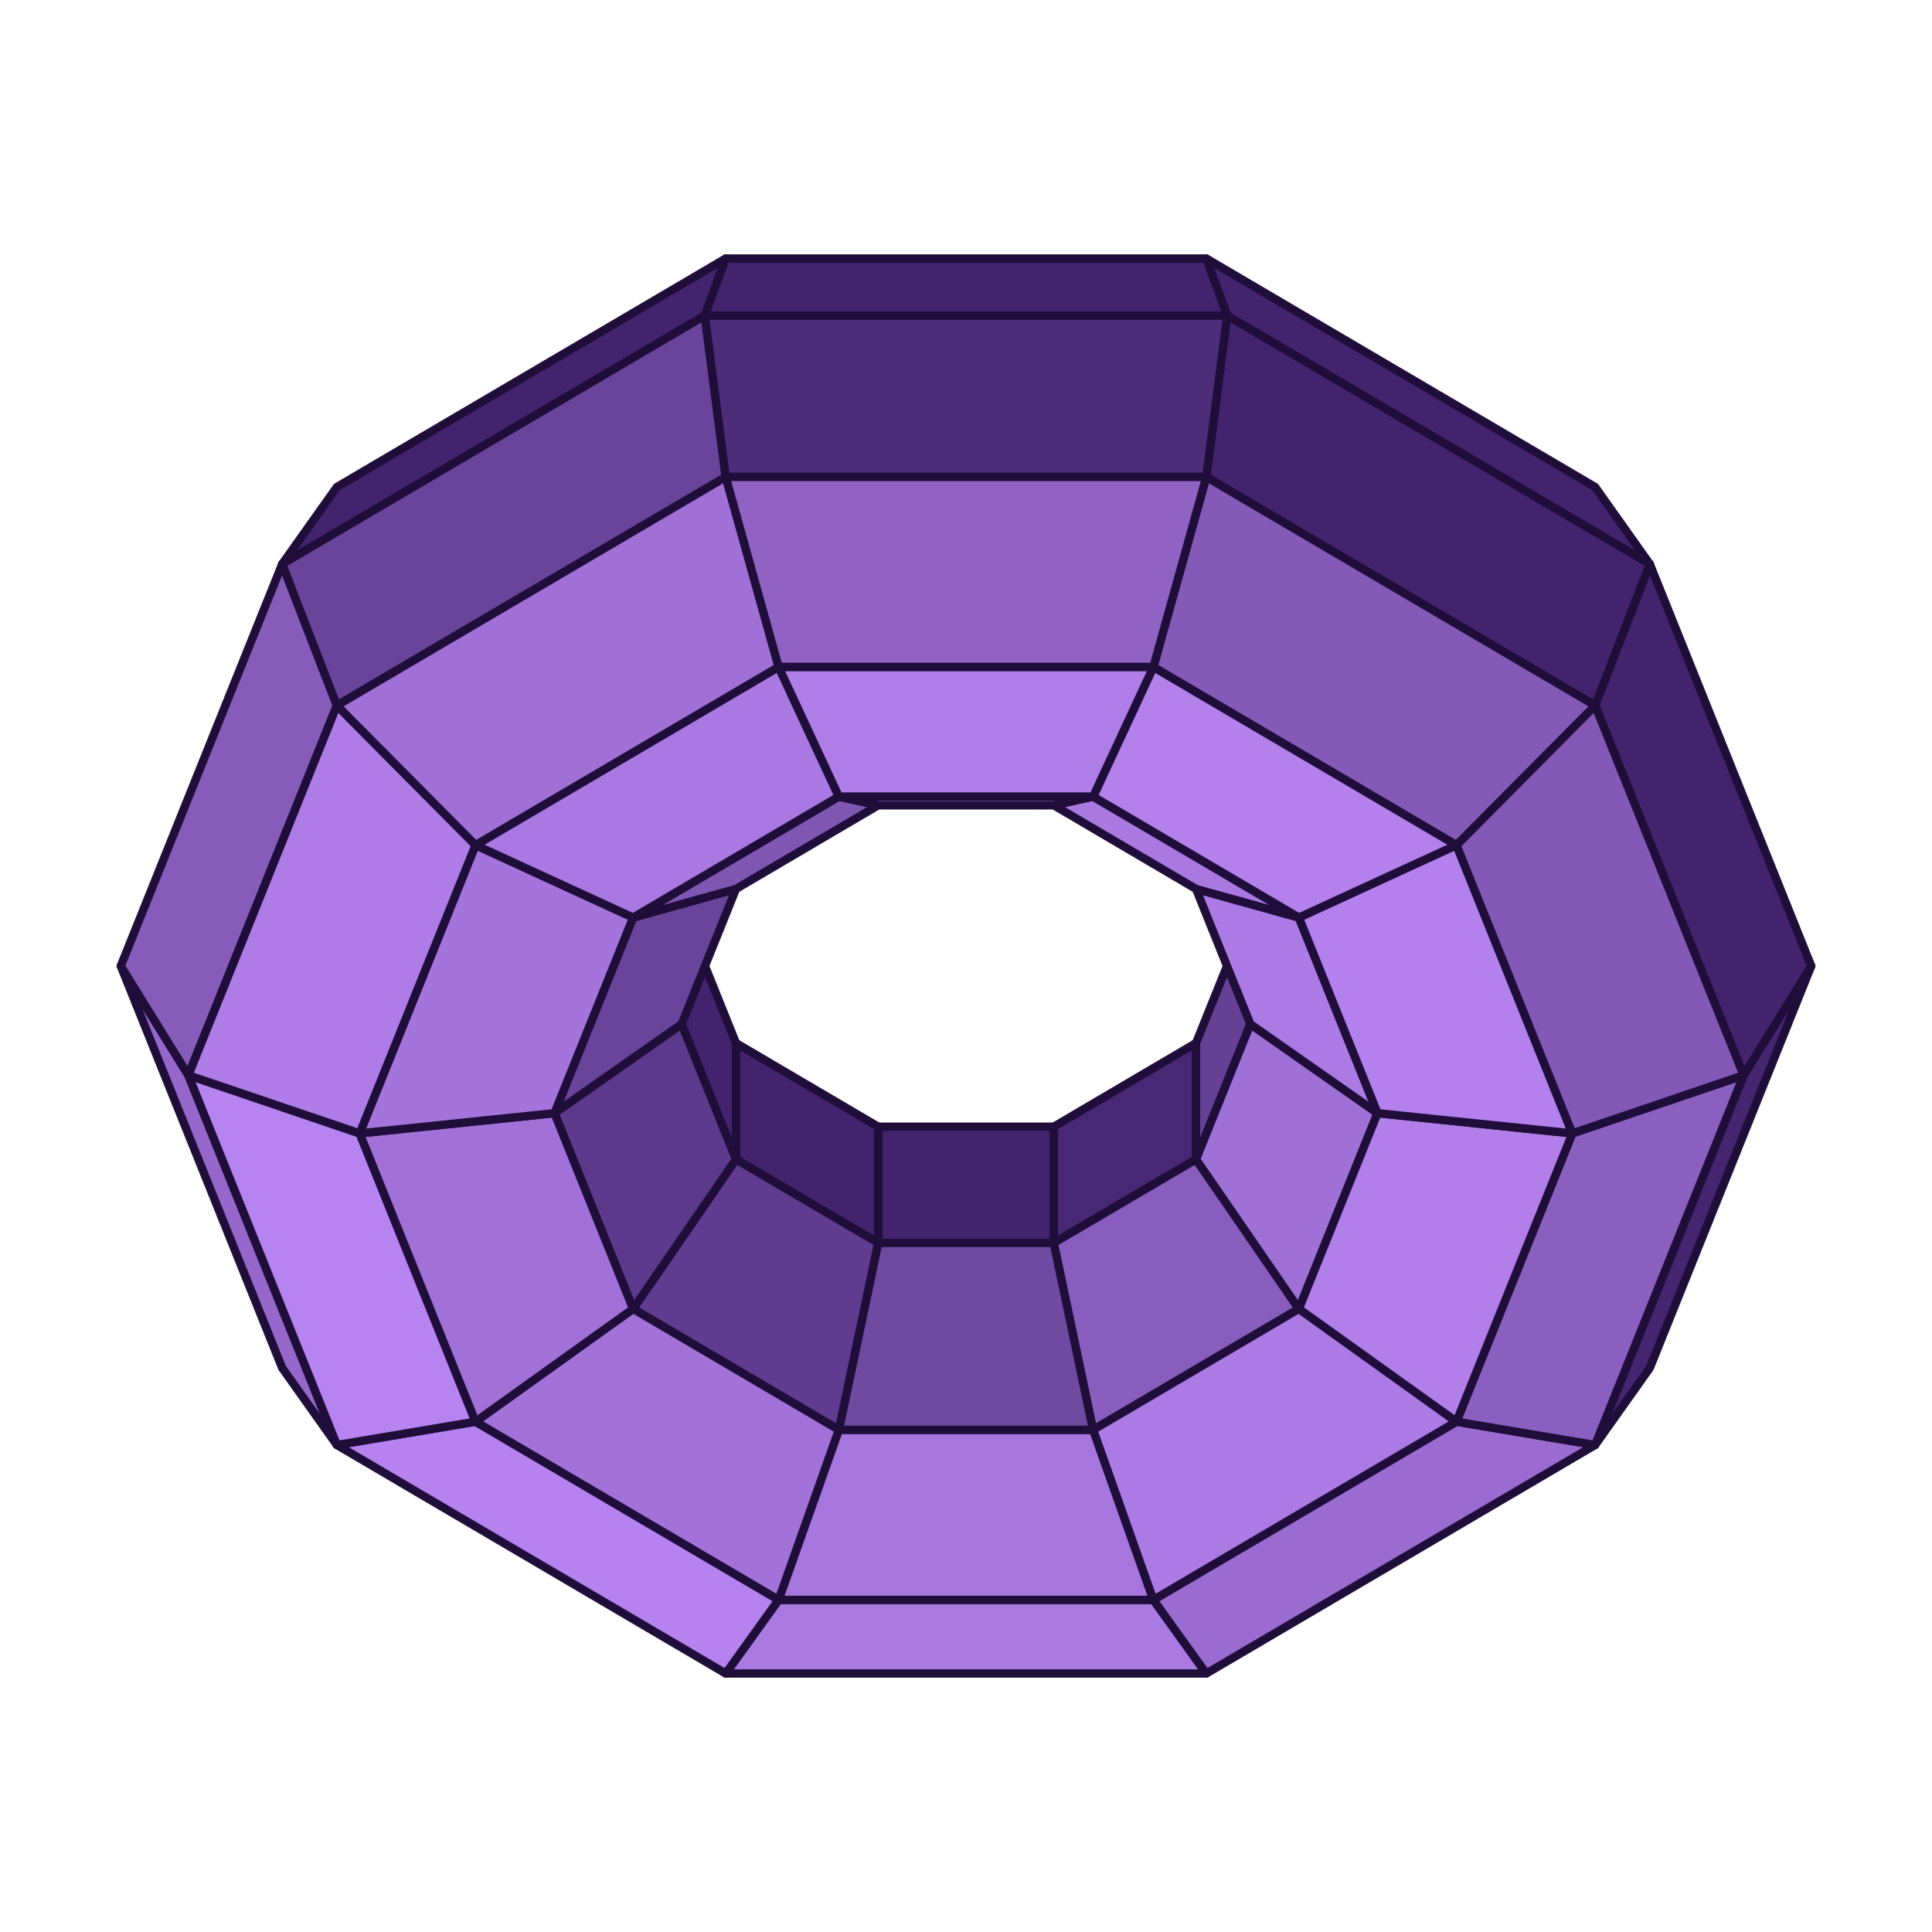
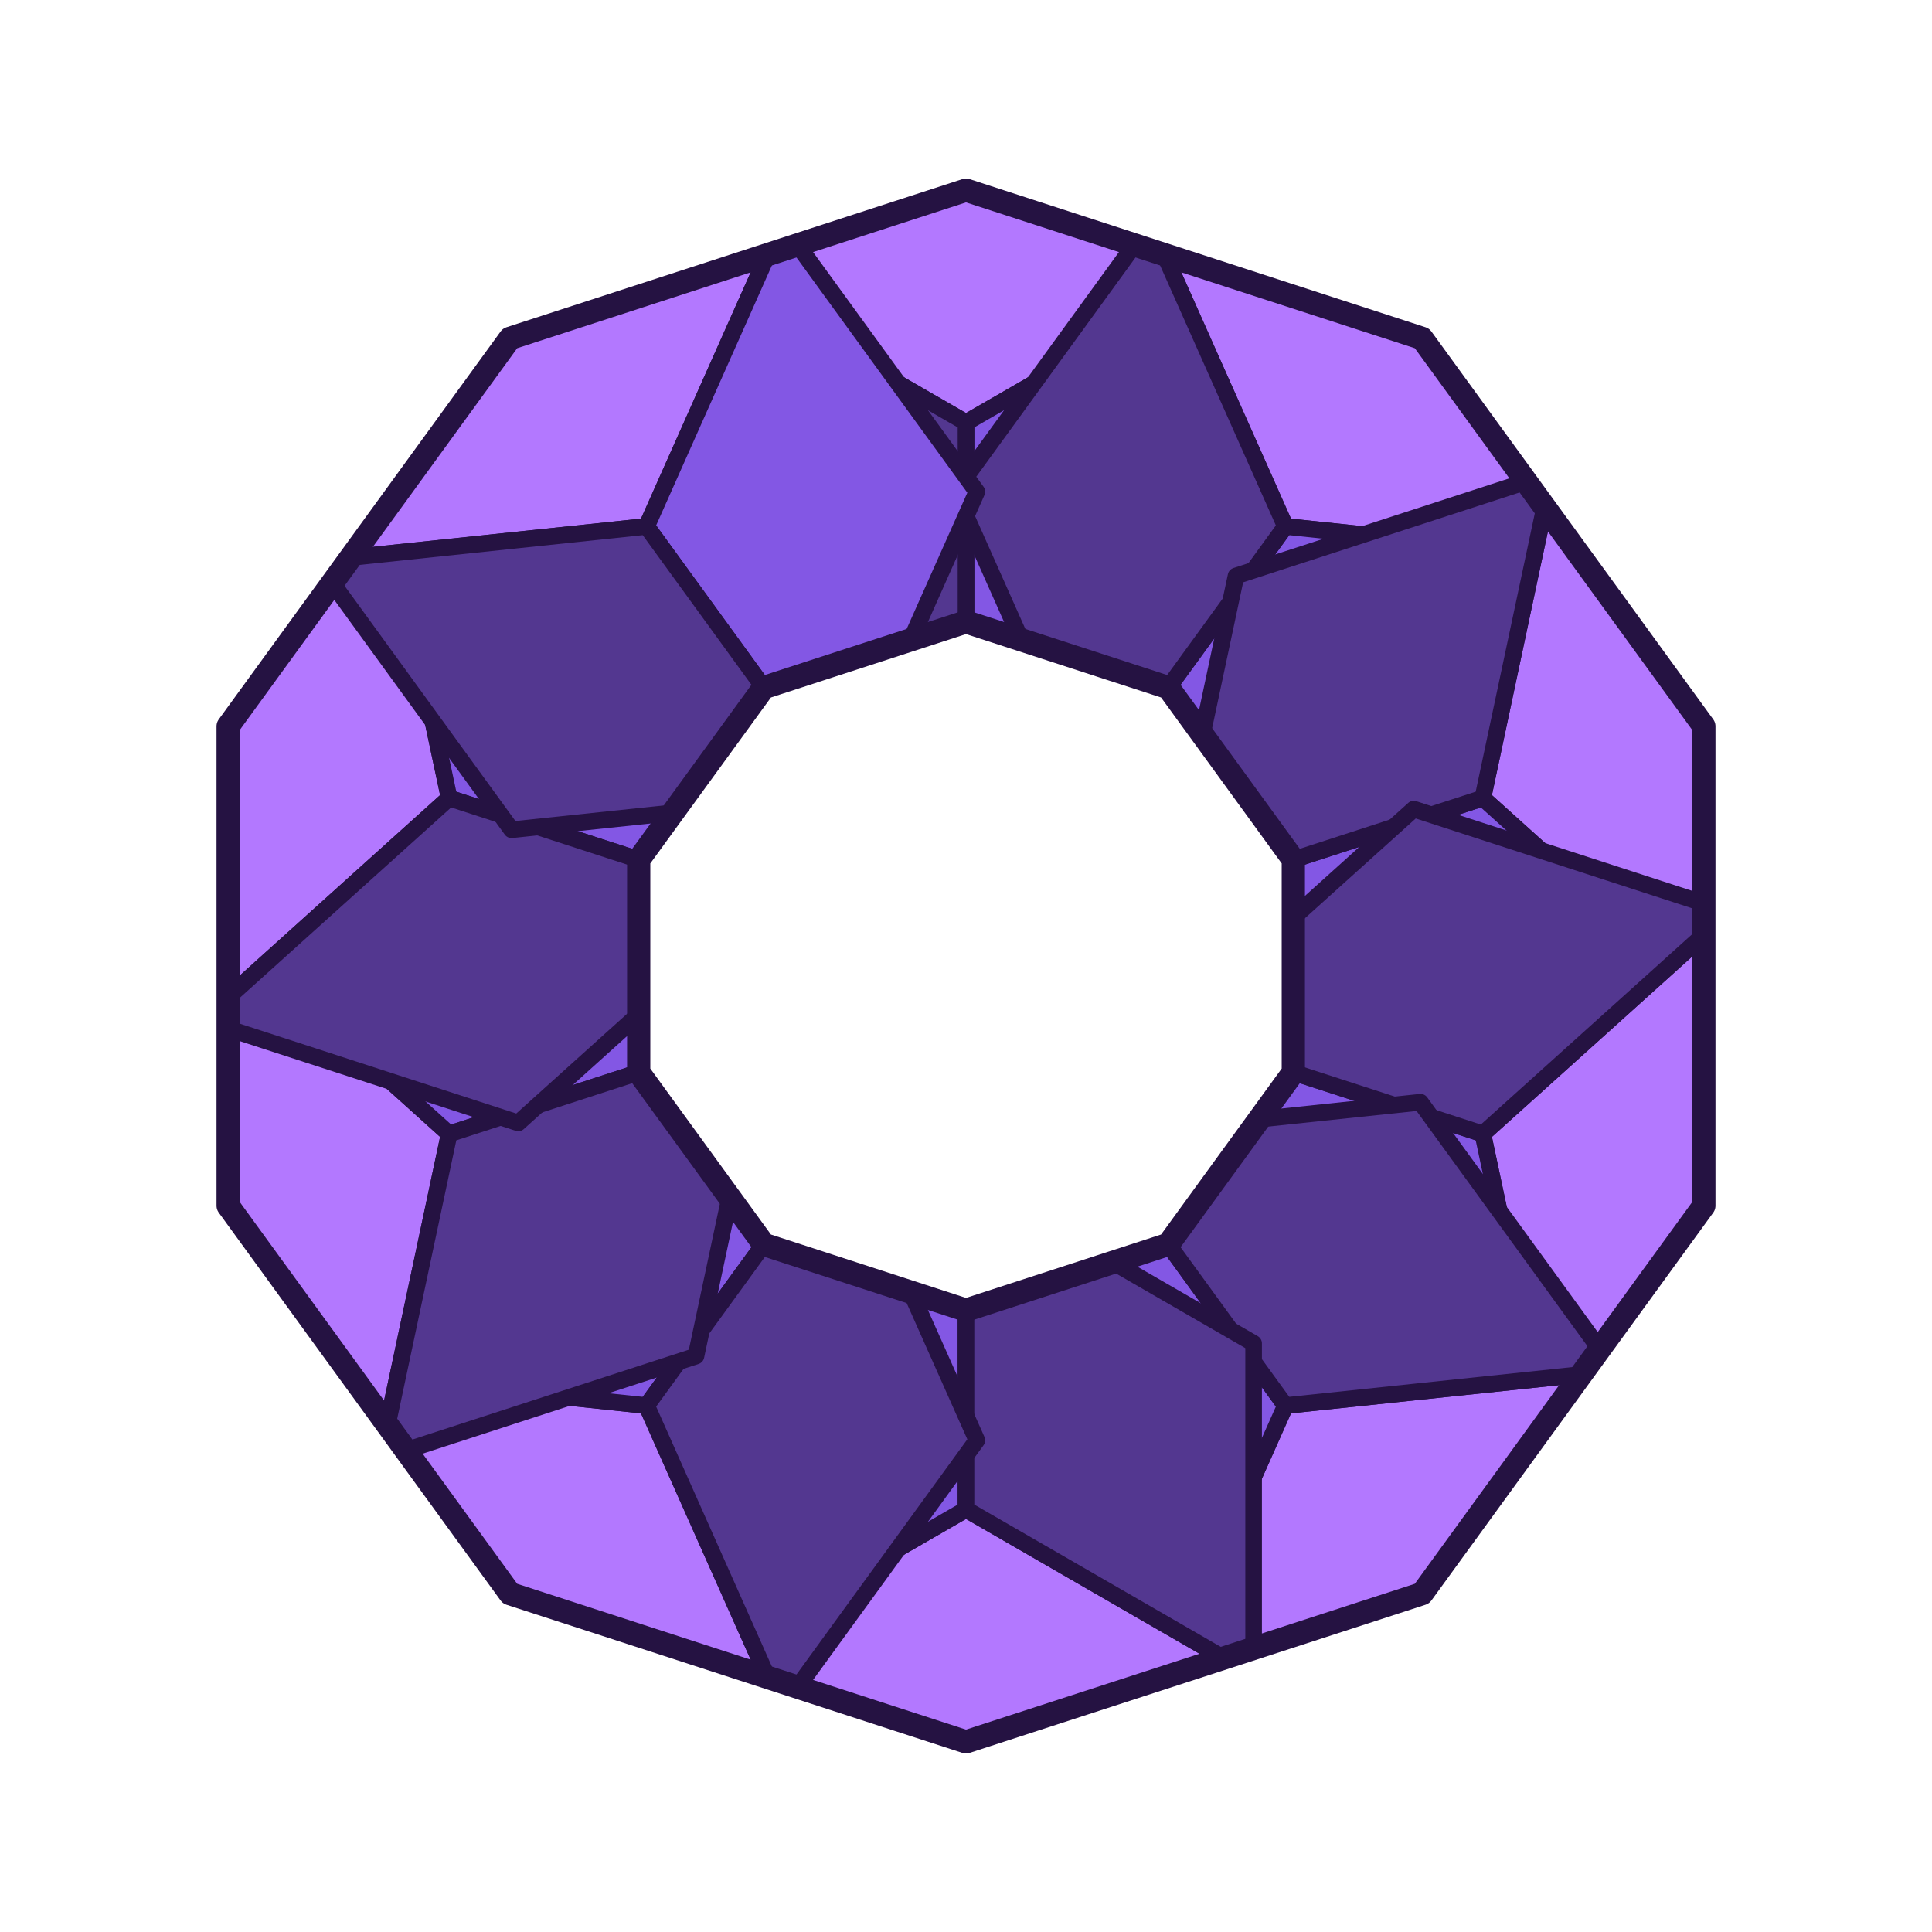
<svg xmlns="http://www.w3.org/2000/svg" viewBox="0 0 256 256" width="256" height="256">
-   <polygon points="96.16,221.75 159.84,221.75 152.83,211.99 103.17,211.99" fill="#aa79e2" stroke="#1f0d3a" stroke-width="1.1" stroke-linejoin="round" />
-   <polygon points="116.36,164.69 139.64,164.69 139.64,149.29 116.36,149.29" fill="#43236e" stroke="#1f0d3a" stroke-width="1.1" stroke-linejoin="round" />
-   <polygon points="139.64,164.69 158.48,153.62 158.48,138.21 139.64,149.29" fill="#482874" stroke="#1f0d3a" stroke-width="1.1" stroke-linejoin="round" />
-   <polygon points="97.52,153.62 116.36,164.69 116.36,149.29 97.52,138.21" fill="#43236e" stroke="#1f0d3a" stroke-width="1.1" stroke-linejoin="round" />
-   <polygon points="159.84,221.75 211.36,191.47 192.99,188.38 152.83,211.99" fill="#9a6bd0" stroke="#1f0d3a" stroke-width="1.1" stroke-linejoin="round" />
-   <polygon points="44.64,191.47 96.16,221.75 103.17,211.99 63.01,188.38" fill="#b582ef" stroke="#1f0d3a" stroke-width="1.1" stroke-linejoin="round" />
-   <polygon points="103.17,211.99 152.83,211.99 144.85,189.46 111.15,189.46" fill="#a675dd" stroke="#1f0d3a" stroke-width="1.1" stroke-linejoin="round" />
-   <polygon points="218.61,181.26 240.00,128.00 231.04,142.48 211.36,191.47" fill="#452570" stroke="#1f0d3a" stroke-width="1.1" stroke-linejoin="round" />
-   <polygon points="16.00,128.00 37.39,181.26 44.64,191.47 24.96,142.48" fill="#9567ca" stroke="#1f0d3a" stroke-width="1.1" stroke-linejoin="round" />
-   <polygon points="111.15,189.46 144.85,189.46 139.64,164.69 116.36,164.69" fill="#7049a1" stroke="#1f0d3a" stroke-width="1.1" stroke-linejoin="round" />
-   <polygon points="158.48,153.62 165.68,135.70 165.68,120.30 158.48,138.21" fill="#654095" stroke="#1f0d3a" stroke-width="1.1" stroke-linejoin="round" />
-   <polygon points="90.32,135.70 97.52,153.62 97.52,138.21 90.32,120.30" fill="#43236e" stroke="#1f0d3a" stroke-width="1.1" stroke-linejoin="round" />
-   <polygon points="144.85,189.46 172.11,173.43 158.48,153.62 139.64,164.69" fill="#895dbd" stroke="#1f0d3a" stroke-width="1.1" stroke-linejoin="round" />
-   <polygon points="83.89,173.43 111.15,189.46 116.36,164.69 97.52,153.62" fill="#603b8f" stroke="#1f0d3a" stroke-width="1.1" stroke-linejoin="round" />
-   <polygon points="152.83,211.99 192.99,188.38 172.11,173.43 144.85,189.46" fill="#ab7ae4" stroke="#1f0d3a" stroke-width="1.1" stroke-linejoin="round" />
-   <polygon points="63.01,188.38 103.17,211.99 111.15,189.46 83.89,173.43" fill="#a272d9" stroke="#1f0d3a" stroke-width="1.1" stroke-linejoin="round" />
-   <polygon points="211.36,191.47 231.04,142.48 208.34,150.18 192.99,188.38" fill="#8b5fbf" stroke="#1f0d3a" stroke-width="1.1" stroke-linejoin="round" />
-   <polygon points="24.96,142.48 44.64,191.47 63.01,188.38 47.66,150.18" fill="#b783f1" stroke="#1f0d3a" stroke-width="1.1" stroke-linejoin="round" />
-   <polygon points="172.11,173.43 182.53,147.50 165.68,135.70 158.48,153.62" fill="#9f70d6" stroke="#1f0d3a" stroke-width="1.1" stroke-linejoin="round" />
-   <polygon points="73.47,147.50 83.89,173.43 97.52,153.62 90.32,135.70" fill="#5d398c" stroke="#1f0d3a" stroke-width="1.1" stroke-linejoin="round" />
-   <polygon points="192.99,188.38 208.34,150.18 182.53,147.50 172.11,173.43" fill="#b17eea" stroke="#1f0d3a" stroke-width="1.1" stroke-linejoin="round" />
-   <polygon points="47.66,150.18 63.01,188.38 83.89,173.43 73.47,147.50" fill="#a171d8" stroke="#1f0d3a" stroke-width="1.1" stroke-linejoin="round" />
-   <polygon points="182.53,147.50 172.11,121.58 158.48,117.79 165.68,135.70" fill="#ac7ae4" stroke="#1f0d3a" stroke-width="1.1" stroke-linejoin="round" />
-   <polygon points="83.89,121.58 73.47,147.50 90.32,135.70 97.52,117.79" fill="#6a439a" stroke="#1f0d3a" stroke-width="1.1" stroke-linejoin="round" />
-   <polygon points="240.00,128.00 218.61,74.74 211.36,93.48 231.04,142.48" fill="#43236e" stroke="#1f0d3a" stroke-width="1.1" stroke-linejoin="round" />
-   <polygon points="37.39,74.74 16.00,128.00 24.96,142.48 44.64,93.48" fill="#865bb9" stroke="#1f0d3a" stroke-width="1.1" stroke-linejoin="round" />
-   <polygon points="211.36,64.53 159.84,34.25 162.61,41.82 218.61,74.74" fill="#43236e" stroke="#1f0d3a" stroke-width="1.1" stroke-linejoin="round" />
-   <polygon points="96.16,34.25 44.64,64.53 37.39,74.74 93.39,41.82" fill="#43236e" stroke="#1f0d3a" stroke-width="1.1" stroke-linejoin="round" />
-   <polygon points="172.11,121.58 144.85,105.55 139.64,106.71 158.48,117.79" fill="#a978e1" stroke="#1f0d3a" stroke-width="1.1" stroke-linejoin="round" />
-   <polygon points="111.15,105.55 83.89,121.58 97.52,117.79 116.36,106.71" fill="#8056b3" stroke="#1f0d3a" stroke-width="1.1" stroke-linejoin="round" />
-   <polygon points="208.34,150.18 192.99,111.98 172.11,121.58 182.53,147.50" fill="#b480ed" stroke="#1f0d3a" stroke-width="1.1" stroke-linejoin="round" />
-   <polygon points="63.01,111.98 47.66,150.18 73.47,147.50 83.89,121.58" fill="#a474dc" stroke="#1f0d3a" stroke-width="1.1" stroke-linejoin="round" />
-   <polygon points="231.04,142.48 211.36,93.48 192.99,111.98 208.34,150.18" fill="#8358b6" stroke="#1f0d3a" stroke-width="1.1" stroke-linejoin="round" />
-   <polygon points="44.64,93.48 24.96,142.48 47.66,150.18 63.01,111.98" fill="#af7ce7" stroke="#1f0d3a" stroke-width="1.1" stroke-linejoin="round" />
-   <polygon points="144.85,105.55 111.15,105.55 116.36,106.71 139.64,106.71" fill="#996acf" stroke="#1f0d3a" stroke-width="1.1" stroke-linejoin="round" />
-   <polygon points="159.84,34.25 96.16,34.25 93.39,41.82 162.61,41.82" fill="#43236e" stroke="#1f0d3a" stroke-width="1.1" stroke-linejoin="round" />
-   <polygon points="218.61,74.74 162.61,41.82 159.84,63.20 211.36,93.48" fill="#43236e" stroke="#1f0d3a" stroke-width="1.1" stroke-linejoin="round" />
-   <polygon points="93.39,41.82 37.39,74.74 44.64,93.48 96.16,63.20" fill="#6a449a" stroke="#1f0d3a" stroke-width="1.1" stroke-linejoin="round" />
-   <polygon points="192.99,111.98 152.83,88.37 144.85,105.55 172.11,121.58" fill="#b380ec" stroke="#1f0d3a" stroke-width="1.1" stroke-linejoin="round" />
-   <polygon points="103.17,88.37 63.01,111.98 83.89,121.58 111.15,105.55" fill="#a978e2" stroke="#1f0d3a" stroke-width="1.1" stroke-linejoin="round" />
-   <polygon points="152.83,88.37 103.17,88.37 111.15,105.55 144.85,105.55" fill="#af7de8" stroke="#1f0d3a" stroke-width="1.1" stroke-linejoin="round" />
-   <polygon points="211.36,93.48 159.84,63.20 152.83,88.37 192.99,111.98" fill="#8459b8" stroke="#1f0d3a" stroke-width="1.1" stroke-linejoin="round" />
-   <polygon points="96.16,63.20 44.64,93.48 63.01,111.98 103.17,88.37" fill="#a070d6" stroke="#1f0d3a" stroke-width="1.1" stroke-linejoin="round" />
-   <polygon points="162.61,41.82 93.39,41.82 96.16,63.20 159.84,63.20" fill="#4d2c79" stroke="#1f0d3a" stroke-width="1.1" stroke-linejoin="round" />
-   <polygon points="159.84,63.20 96.16,63.20 103.17,88.37 152.83,88.37" fill="#8f62c4" stroke="#1f0d3a" stroke-width="1.1" stroke-linejoin="round" />
+   <defs>
+     <clipPath id="ring">
+       <path d="M128.00,25.20 L188.42,44.83 L225.77,96.23 L225.77,159.77 L188.42,211.17 L128.00,230.80 L67.58,211.17 L30.23,159.77 L30.23,96.23 L67.58,44.83Z M101.20,91.11 L84.63,113.91 L84.63,142.09 L101.20,164.89 L128.00,173.60 L154.80,164.89 L171.37,142.09 L171.37,113.91 L154.80,91.11 L128.00,82.40Z" fill-rule="evenodd" />
+     </clipPath>
+   </defs>
+   <path d="M128.00,25.20 L188.42,44.83 L225.77,96.23 L225.77,159.77 L188.42,211.17 L128.00,230.80 L67.58,211.17 L30.23,159.77 L30.23,96.23 L67.58,44.83Z M101.20,91.11 L84.63,113.91 L84.63,142.09 L101.20,164.89 L128.00,173.60 L154.80,164.89 L171.37,142.09 L171.37,113.91 L154.80,91.11 L128.00,82.40Z" fill-rule="evenodd" fill="#8357e4" />
+   <g clip-path="url(#ring)">
+     <polygon points="128.00,12.00 166.11,34.00 128.00,56.00 89.89,34.00" fill="#b378ff" stroke="#251242" stroke-width="2.20" stroke-linejoin="round" />
+     <polygon points="166.11,34.00 166.11,78.00 128.00,100.00 128.00,56.00" fill="#8357e4" stroke="#251242" stroke-width="2.20" stroke-linejoin="round" />
+     <polygon points="89.89,34.00 128.00,56.00 128.00,100.00 89.89,78.00" fill="#533790" stroke="#251242" stroke-width="2.20" stroke-linejoin="round" />
+     <polygon points="196.18,34.15 214.08,74.35 170.32,69.75 152.42,29.55" fill="#b378ff" stroke="#251242" stroke-width="2.20" stroke-linejoin="round" />
+     <polygon points="214.08,74.35 188.22,109.95 144.46,105.35 170.32,69.75" fill="#8357e4" stroke="#251242" stroke-width="2.20" stroke-linejoin="round" />
+     <polygon points="152.42,29.55 170.32,69.75 144.46,105.35 126.56,65.15" fill="#533790" stroke="#251242" stroke-width="2.20" stroke-linejoin="round" />
+     <polygon points="238.32,92.15 229.17,135.19 196.48,105.75 205.62,62.71" fill="#b378ff" stroke="#251242" stroke-width="2.20" stroke-linejoin="round" />
+     <polygon points="229.17,135.19 187.33,148.79 154.63,119.35 196.48,105.75" fill="#8357e4" stroke="#251242" stroke-width="2.20" stroke-linejoin="round" />
+     <polygon points="205.62,62.71 196.48,105.75 154.63,119.35 163.78,76.31" fill="#533790" stroke="#251242" stroke-width="2.20" stroke-linejoin="round" />
+     <polygon points="238.32,163.85 205.62,193.29 196.48,150.25 229.17,120.81" fill="#b378ff" stroke="#251242" stroke-width="2.20" stroke-linejoin="round" />
+     <polygon points="205.62,193.29 163.78,179.69 154.63,136.65 196.48,150.25" fill="#8357e4" stroke="#251242" stroke-width="2.20" stroke-linejoin="round" />
+     <polygon points="229.17,120.81 196.48,150.25 154.63,136.65 187.33,107.21" fill="#533790" stroke="#251242" stroke-width="2.20" stroke-linejoin="round" />
+     <polygon points="196.18,221.85 152.42,226.45 170.32,186.25 214.08,181.65" fill="#b378ff" stroke="#251242" stroke-width="2.20" stroke-linejoin="round" />
+     <polygon points="152.42,226.45 126.56,190.85 144.46,150.65 170.32,186.25" fill="#8357e4" stroke="#251242" stroke-width="2.20" stroke-linejoin="round" />
+     <polygon points="214.08,181.65 170.32,186.25 144.46,150.65 188.22,146.05" fill="#533790" stroke="#251242" stroke-width="2.20" stroke-linejoin="round" />
+     <polygon points="128.00,244.00 89.89,222.00 128.00,200.00 166.11,222.00" fill="#b378ff" stroke="#251242" stroke-width="2.20" stroke-linejoin="round" />
+     <polygon points="89.89,222.00 89.89,178.00 128.00,156.00 128.00,200.00" fill="#8357e4" stroke="#251242" stroke-width="2.20" stroke-linejoin="round" />
+     <polygon points="166.11,222.00 128.00,200.00 128.00,156.00 166.11,178.00" fill="#533790" stroke="#251242" stroke-width="2.20" stroke-linejoin="round" />
+     <polygon points="59.82,221.85 41.92,181.65 85.68,186.25 103.58,226.45" fill="#b378ff" stroke="#251242" stroke-width="2.20" stroke-linejoin="round" />
+     <polygon points="41.92,181.65 67.78,146.05 111.54,150.65 85.68,186.25" fill="#8357e4" stroke="#251242" stroke-width="2.20" stroke-linejoin="round" />
+     <polygon points="103.58,226.45 85.68,186.25 111.54,150.65 129.44,190.85" fill="#533790" stroke="#251242" stroke-width="2.20" stroke-linejoin="round" />
+     <polygon points="17.68,163.85 26.83,120.81 59.52,150.25 50.38,193.29" fill="#b378ff" stroke="#251242" stroke-width="2.20" stroke-linejoin="round" />
+     <polygon points="26.83,120.81 68.67,107.21 101.37,136.65 59.52,150.25" fill="#8357e4" stroke="#251242" stroke-width="2.20" stroke-linejoin="round" />
+     <polygon points="50.38,193.29 59.52,150.25 101.37,136.65 92.22,179.69" fill="#533790" stroke="#251242" stroke-width="2.20" stroke-linejoin="round" />
+     <polygon points="17.68,92.15 50.38,62.71 59.52,105.75 26.83,135.19" fill="#b378ff" stroke="#251242" stroke-width="2.20" stroke-linejoin="round" />
+     <polygon points="50.38,62.71 92.22,76.31 101.37,119.35 59.52,105.75" fill="#8357e4" stroke="#251242" stroke-width="2.20" stroke-linejoin="round" />
+     <polygon points="26.83,135.19 59.52,105.75 101.37,119.35 68.67,148.79" fill="#533790" stroke="#251242" stroke-width="2.20" stroke-linejoin="round" />
+     <polygon points="59.82,34.15 103.58,29.55 85.68,69.75 41.92,74.35" fill="#b378ff" stroke="#251242" stroke-width="2.20" stroke-linejoin="round" />
+     <polygon points="103.58,29.55 129.44,65.15 111.54,105.35 85.68,69.75" fill="#8357e4" stroke="#251242" stroke-width="2.20" stroke-linejoin="round" />
+     <polygon points="41.92,74.35 85.68,69.75 111.54,105.35 67.78,109.95" fill="#533790" stroke="#251242" stroke-width="2.20" stroke-linejoin="round" />
+   </g>
+   <path d="M128.00,25.20 L188.42,44.83 L225.77,96.23 L225.77,159.77 L188.42,211.17 L128.00,230.80 L67.58,211.17 L30.23,159.77 L30.23,96.23 L67.58,44.83Z M101.20,91.11 L84.63,113.91 L84.63,142.09 L101.20,164.89 L128.00,173.60 L154.80,164.89 L171.37,142.09 L171.37,113.91 L154.80,91.11 L128.00,82.40Z" fill-rule="evenodd" fill="none" stroke="#251242" stroke-width="3.08" stroke-linejoin="round" />
</svg>
